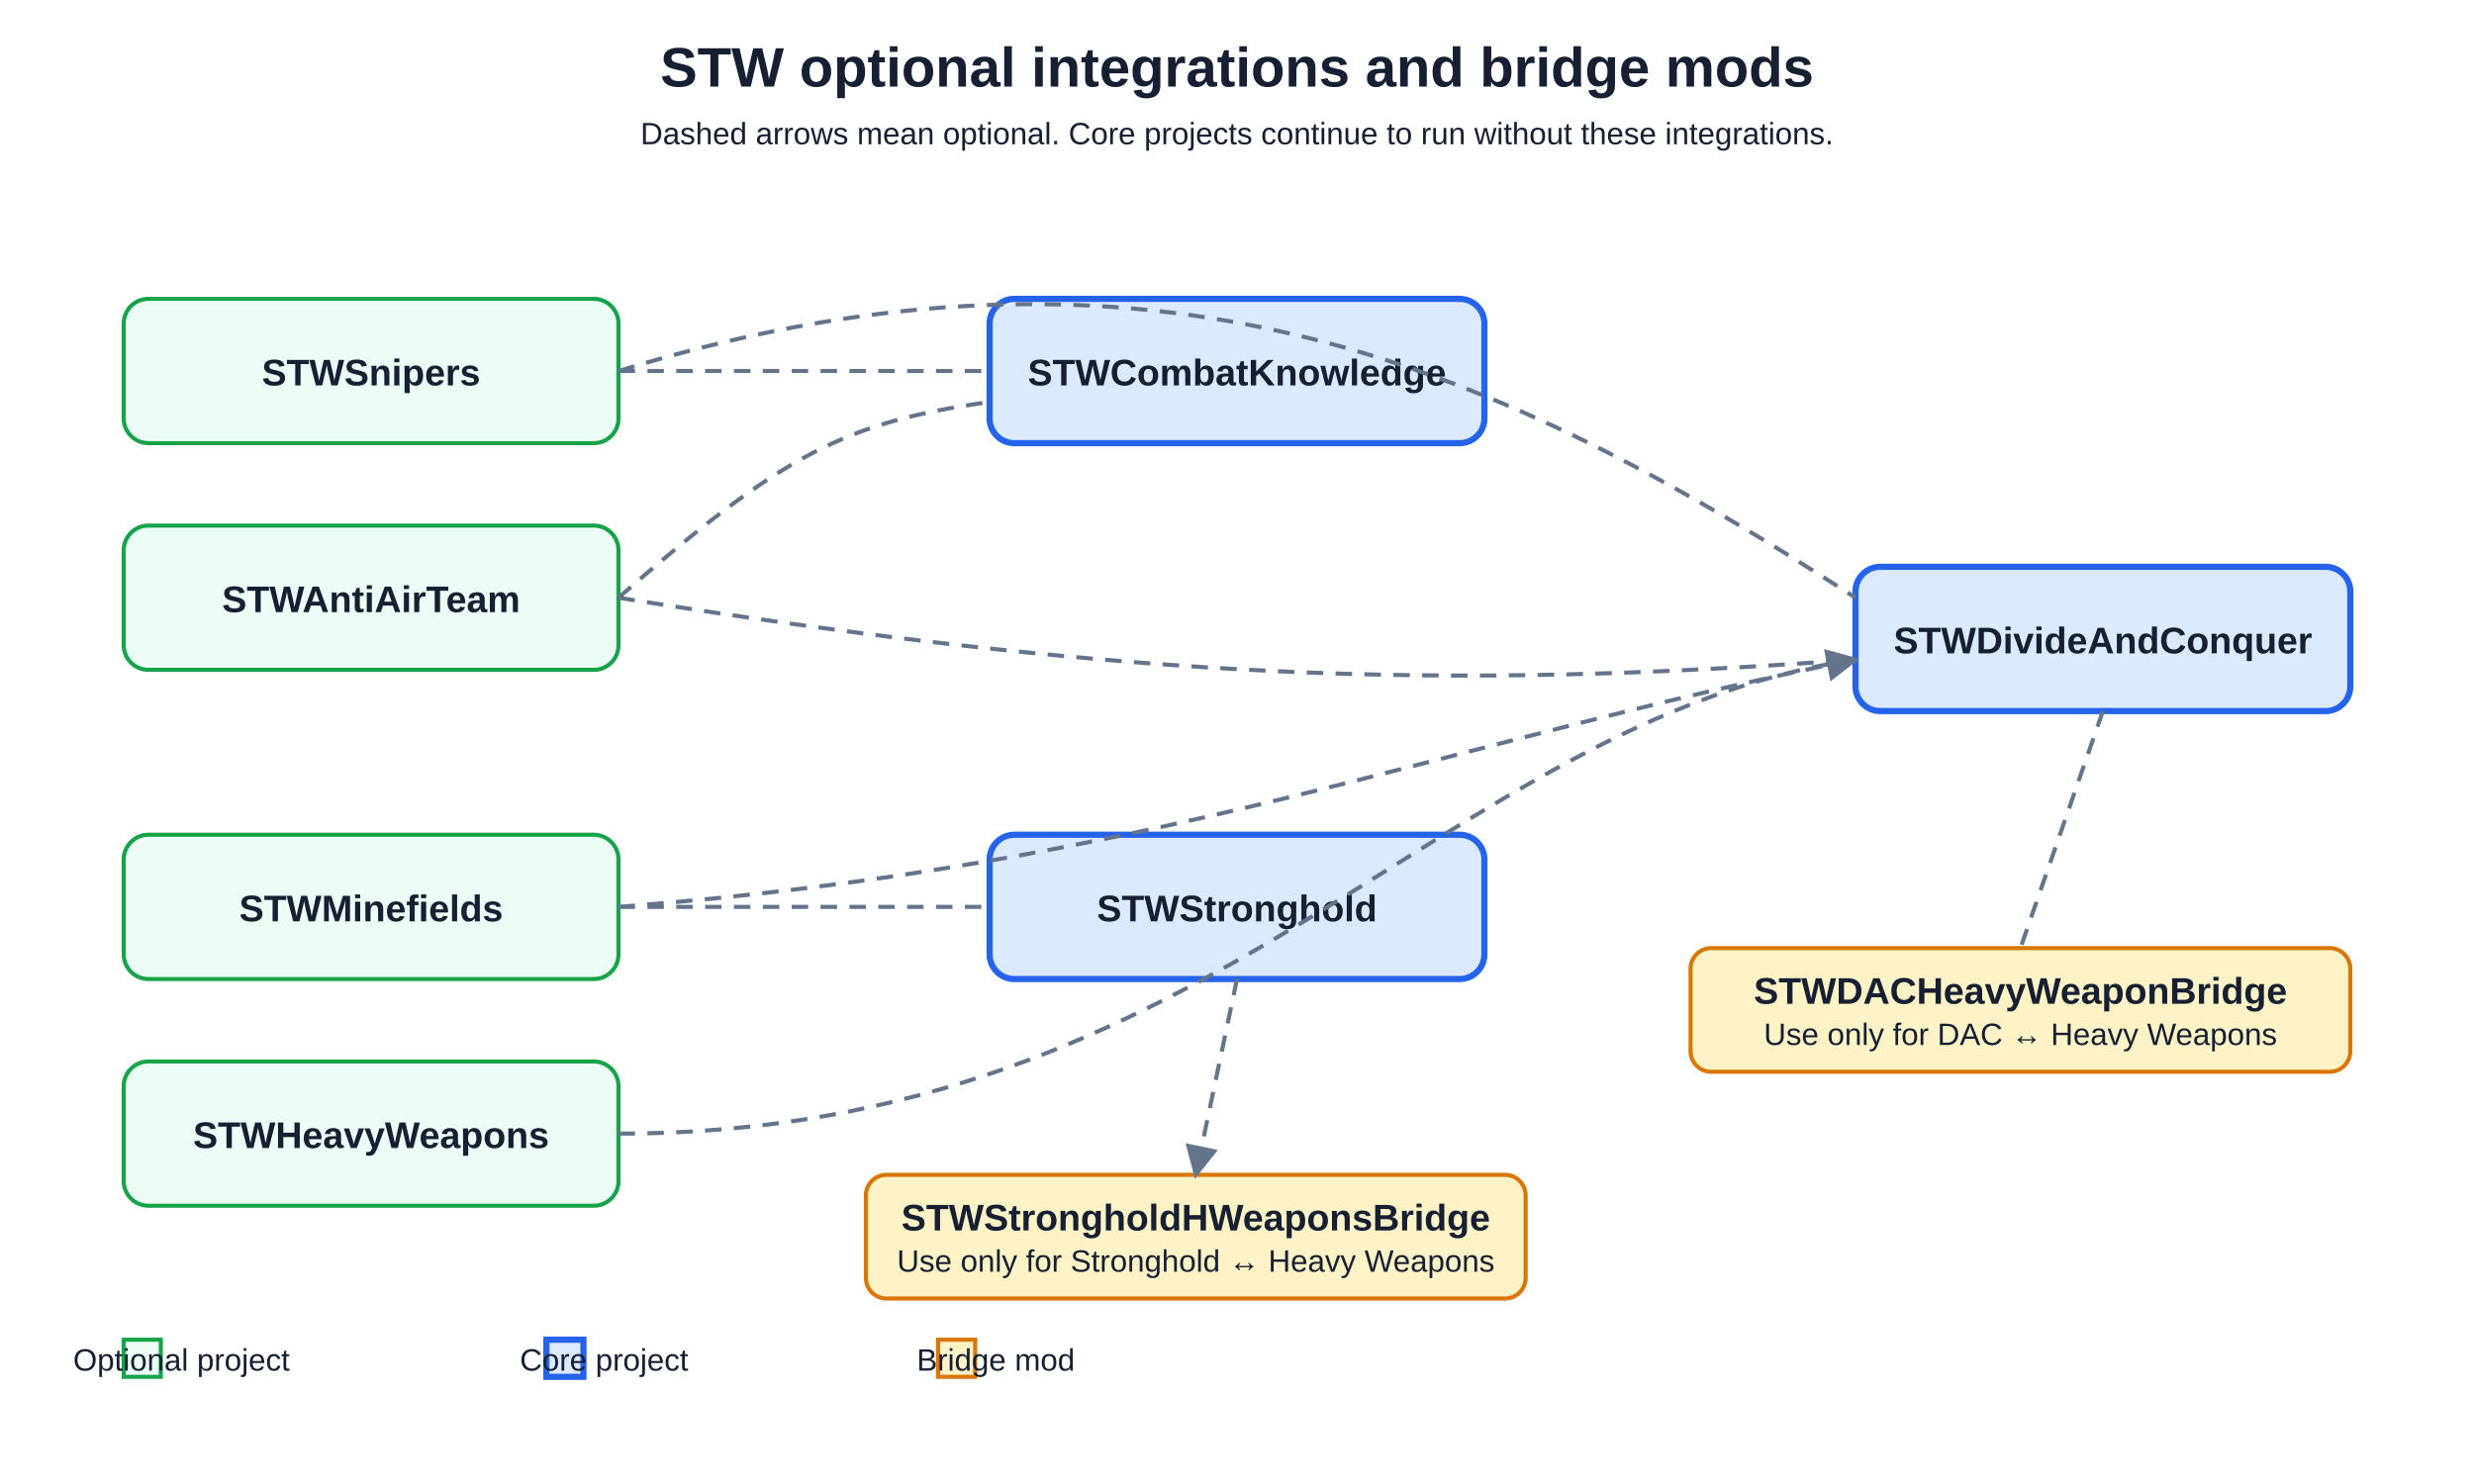
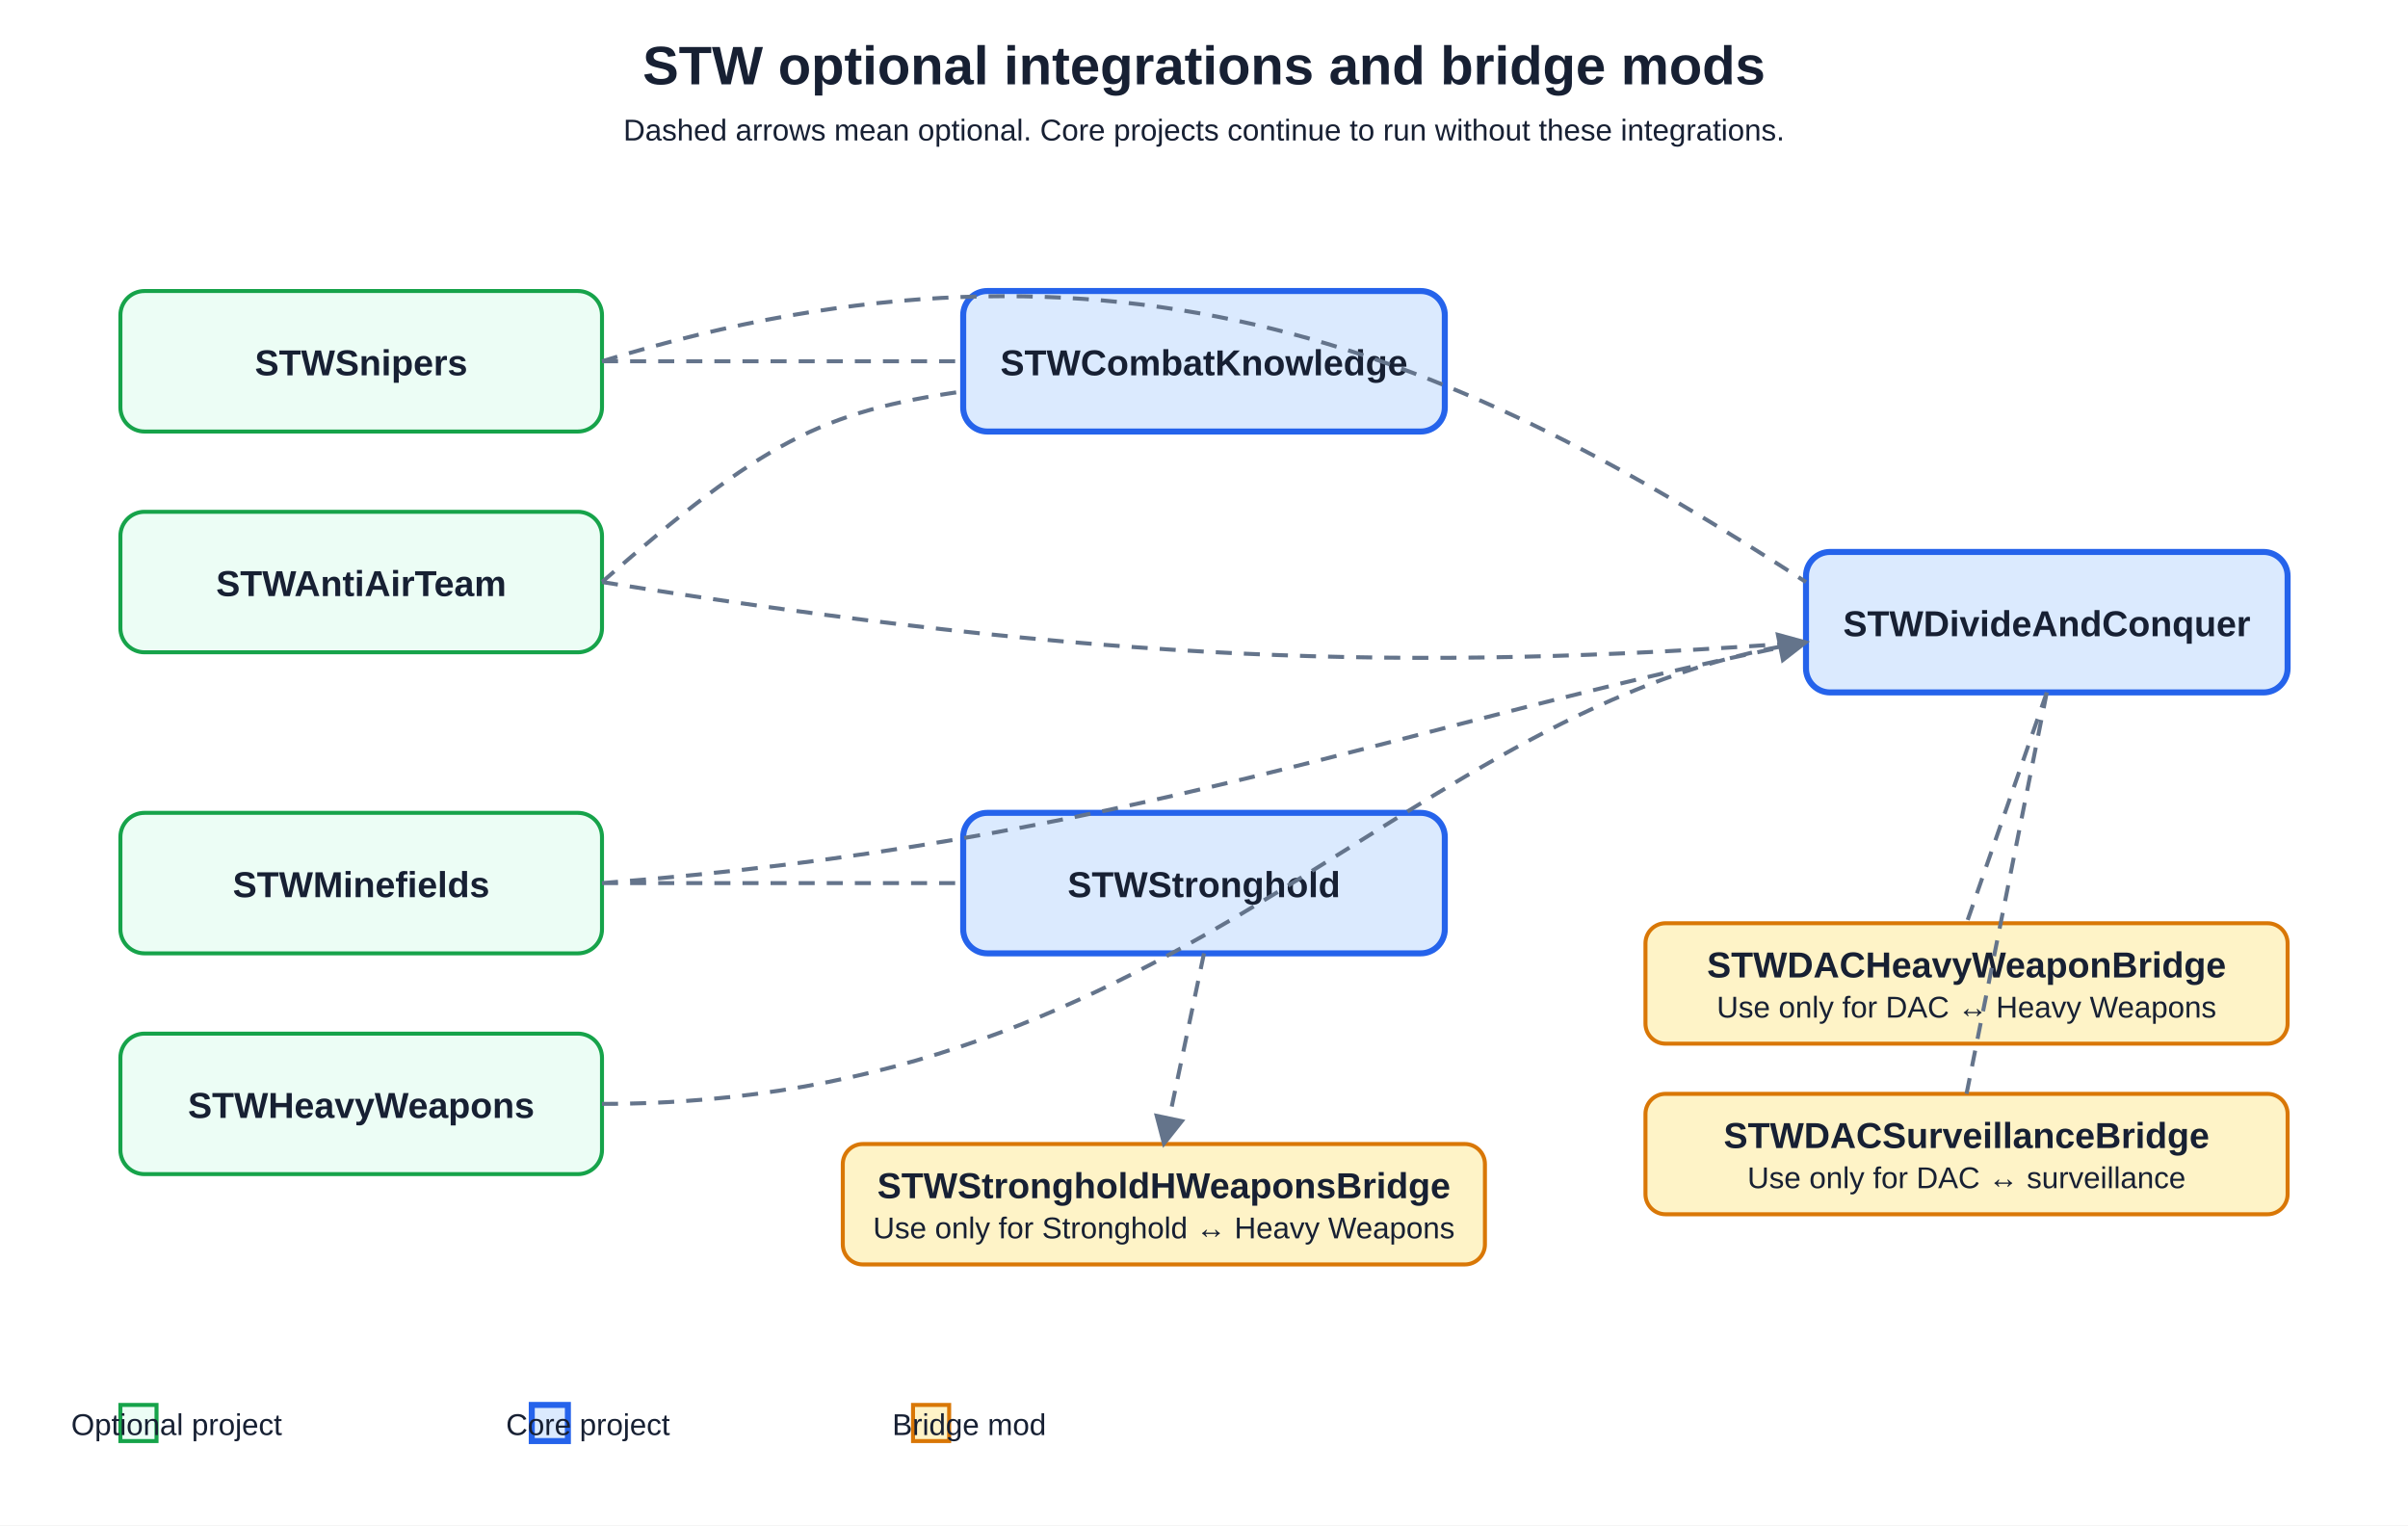
- <svg xmlns="http://www.w3.org/2000/svg" viewBox="0 0 1200 720" role="img" aria-labelledby="title desc">
+ <svg xmlns="http://www.w3.org/2000/svg" viewBox="0 0 1200 760" role="img" aria-labelledby="title desc">
  <defs>
    <marker id="arrow" markerWidth="8" markerHeight="8" refX="7" refY="4" orient="auto">
      <path d="M0,0 L8,4 L0,8 z" fill="#64748b" />
    </marker>
    <style>text{font-family:Arial,sans-serif;fill:#172033}.core{fill:#dbeafe;stroke:#2563eb;stroke-width:3}.optional{fill:#ecfdf5;stroke:#16a34a;stroke-width:2}.bridge{fill:#fef3c7;stroke:#d97706;stroke-width:2}.edge{stroke:#64748b;stroke-width:2;stroke-dasharray:8 6;fill:none;marker-end:url(#arrow)}.label{font-size:18px;font-weight:700;text-anchor:middle}.small{font-size:15px;text-anchor:middle}.title{font-size:27px;font-weight:700;text-anchor:middle}</style>
  </defs>
-   <rect width="1200" height="720" fill="#fff" />
+   <rect width="1200" height="760" fill="#fff" />
  <text x="600" y="42" class="title">STW optional integrations and bridge mods</text>
  <text x="600" y="70" class="small">Dashed arrows mean optional. Core projects continue to run without these integrations.</text>
  <rect x="60" y="145" width="240" height="70" rx="12" class="optional" />
  <text x="180" y="187" class="label">STWSnipers</text>
  <rect x="60" y="255" width="240" height="70" rx="12" class="optional" />
  <text x="180" y="297" class="label">STWAntiAirTeam</text>
  <rect x="60" y="405" width="240" height="70" rx="12" class="optional" />
  <text x="180" y="447" class="label">STWMinefields</text>
  <rect x="60" y="515" width="240" height="70" rx="12" class="optional" />
  <text x="180" y="557" class="label">STWHeavyWeapons</text>
  <rect x="480" y="145" width="240" height="70" rx="12" class="core" />
  <text x="600" y="187" class="label">STWCombatKnowledge</text>
  <rect x="480" y="405" width="240" height="70" rx="12" class="core" />
  <text x="600" y="447" class="label">STWStronghold</text>
  <rect x="900" y="275" width="240" height="70" rx="12" class="core" />
  <text x="1020" y="317" class="label">STWDivideAndConquer</text>
  <path d="M300 180 C370 180 410 180 480 180 M300 290 C380 220 410 205 480 195 M300 440 C380 440 410 440 480 440 M300 550 C590 550 700 350 900 320 M300 180 C560 100 730 180 900 290 M300 290 C550 330 700 335 900 320 M300 440 C560 420 700 360 900 320" class="edge" />
  <rect x="820" y="460" width="320" height="60" rx="10" class="bridge" />
  <text x="980" y="487" class="label" font-size="16">STWDACHeavyWeaponBridge</text>
  <text x="980" y="507" class="small">Use only for DAC ↔ Heavy Weapons</text>
+   <rect x="820" y="545" width="320" height="60" rx="10" class="bridge" />
+   <text x="980" y="572" class="label" font-size="16">STWDACSurveillanceBridge</text>
+   <text x="980" y="592" class="small">Use only for DAC ↔ surveillance</text>
  <rect x="420" y="570" width="320" height="60" rx="10" class="bridge" />
  <text x="580" y="597" class="label" font-size="16">STWStrongholdHWeaponsBridge</text>
  <text x="580" y="617" class="small">Use only for Stronghold ↔ Heavy Weapons</text>
-   <path d="M1020 345 L980 460 M600 475 L580 570" class="edge" />
-   <rect x="60" y="650" width="18" height="18" class="optional" />
-   <text x="88" y="665" class="small" text-anchor="start">Optional project</text>
-   <rect x="265" y="650" width="18" height="18" class="core" />
-   <text x="293" y="665" class="small" text-anchor="start">Core project</text>
-   <rect x="455" y="650" width="18" height="18" class="bridge" />
-   <text x="483" y="665" class="small" text-anchor="start">Bridge mod</text>
+   <path d="M1020 345 L980 460 M1020 345 L980 545 M600 475 L580 570" class="edge" />
+   <rect x="60" y="700" width="18" height="18" class="optional" />
+   <text x="88" y="715" class="small" text-anchor="start">Optional project</text>
+   <rect x="265" y="700" width="18" height="18" class="core" />
+   <text x="293" y="715" class="small" text-anchor="start">Core project</text>
+   <rect x="455" y="700" width="18" height="18" class="bridge" />
+   <text x="483" y="715" class="small" text-anchor="start">Bridge mod</text>
</svg>
